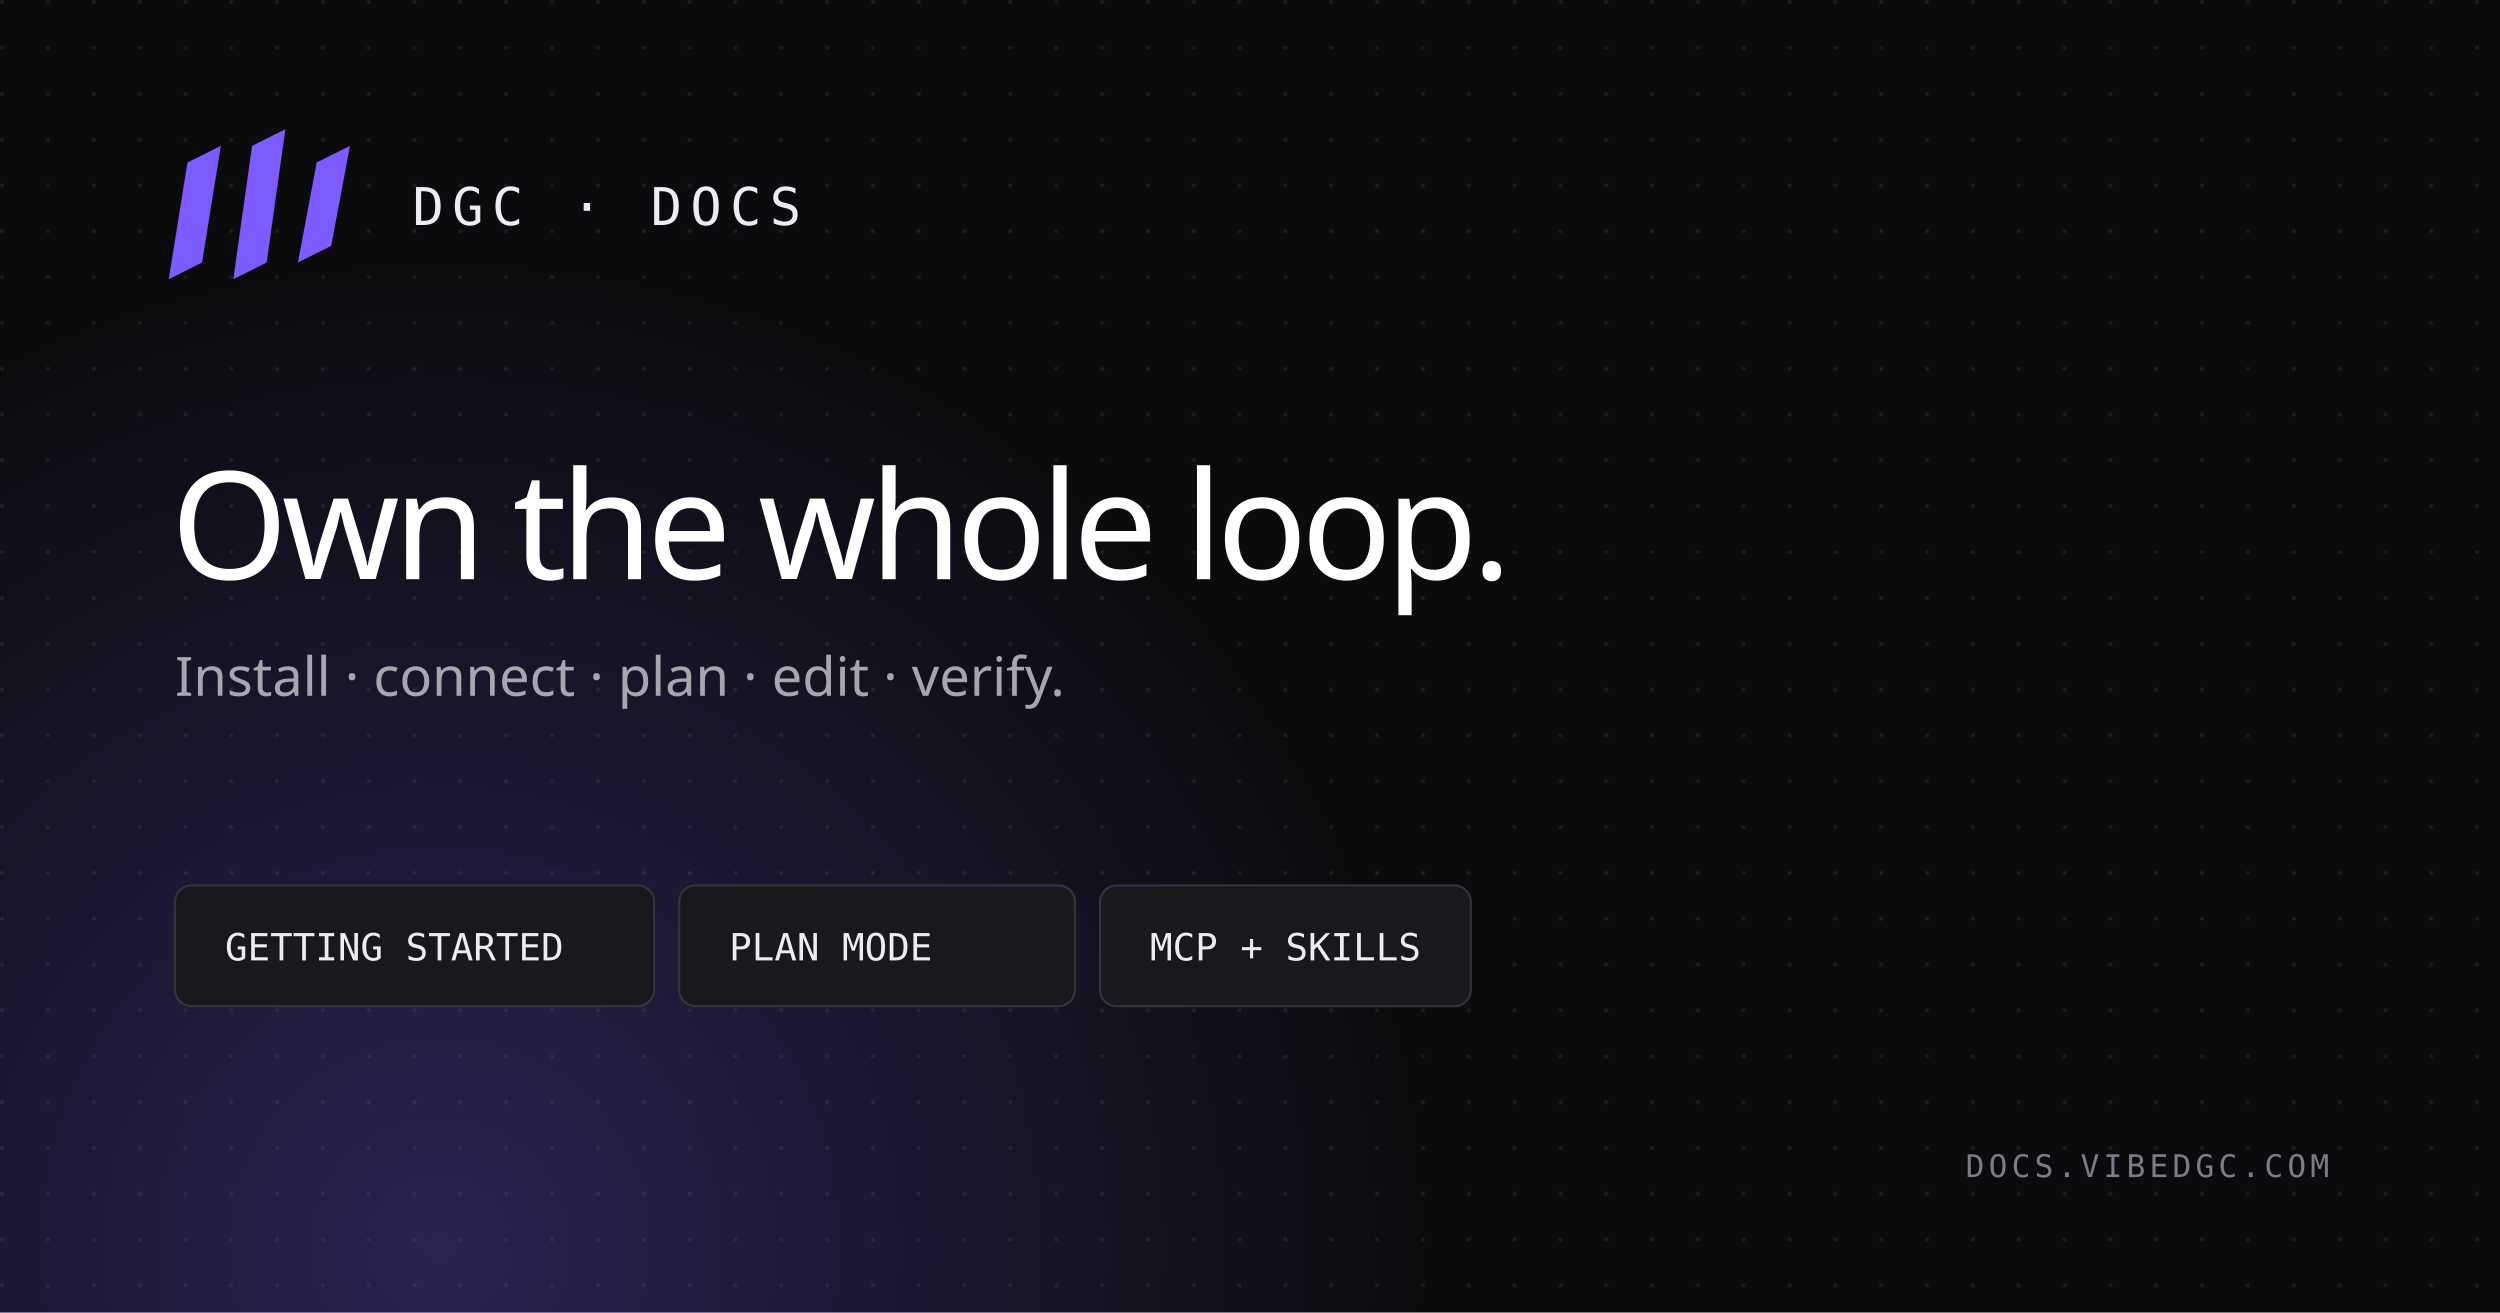
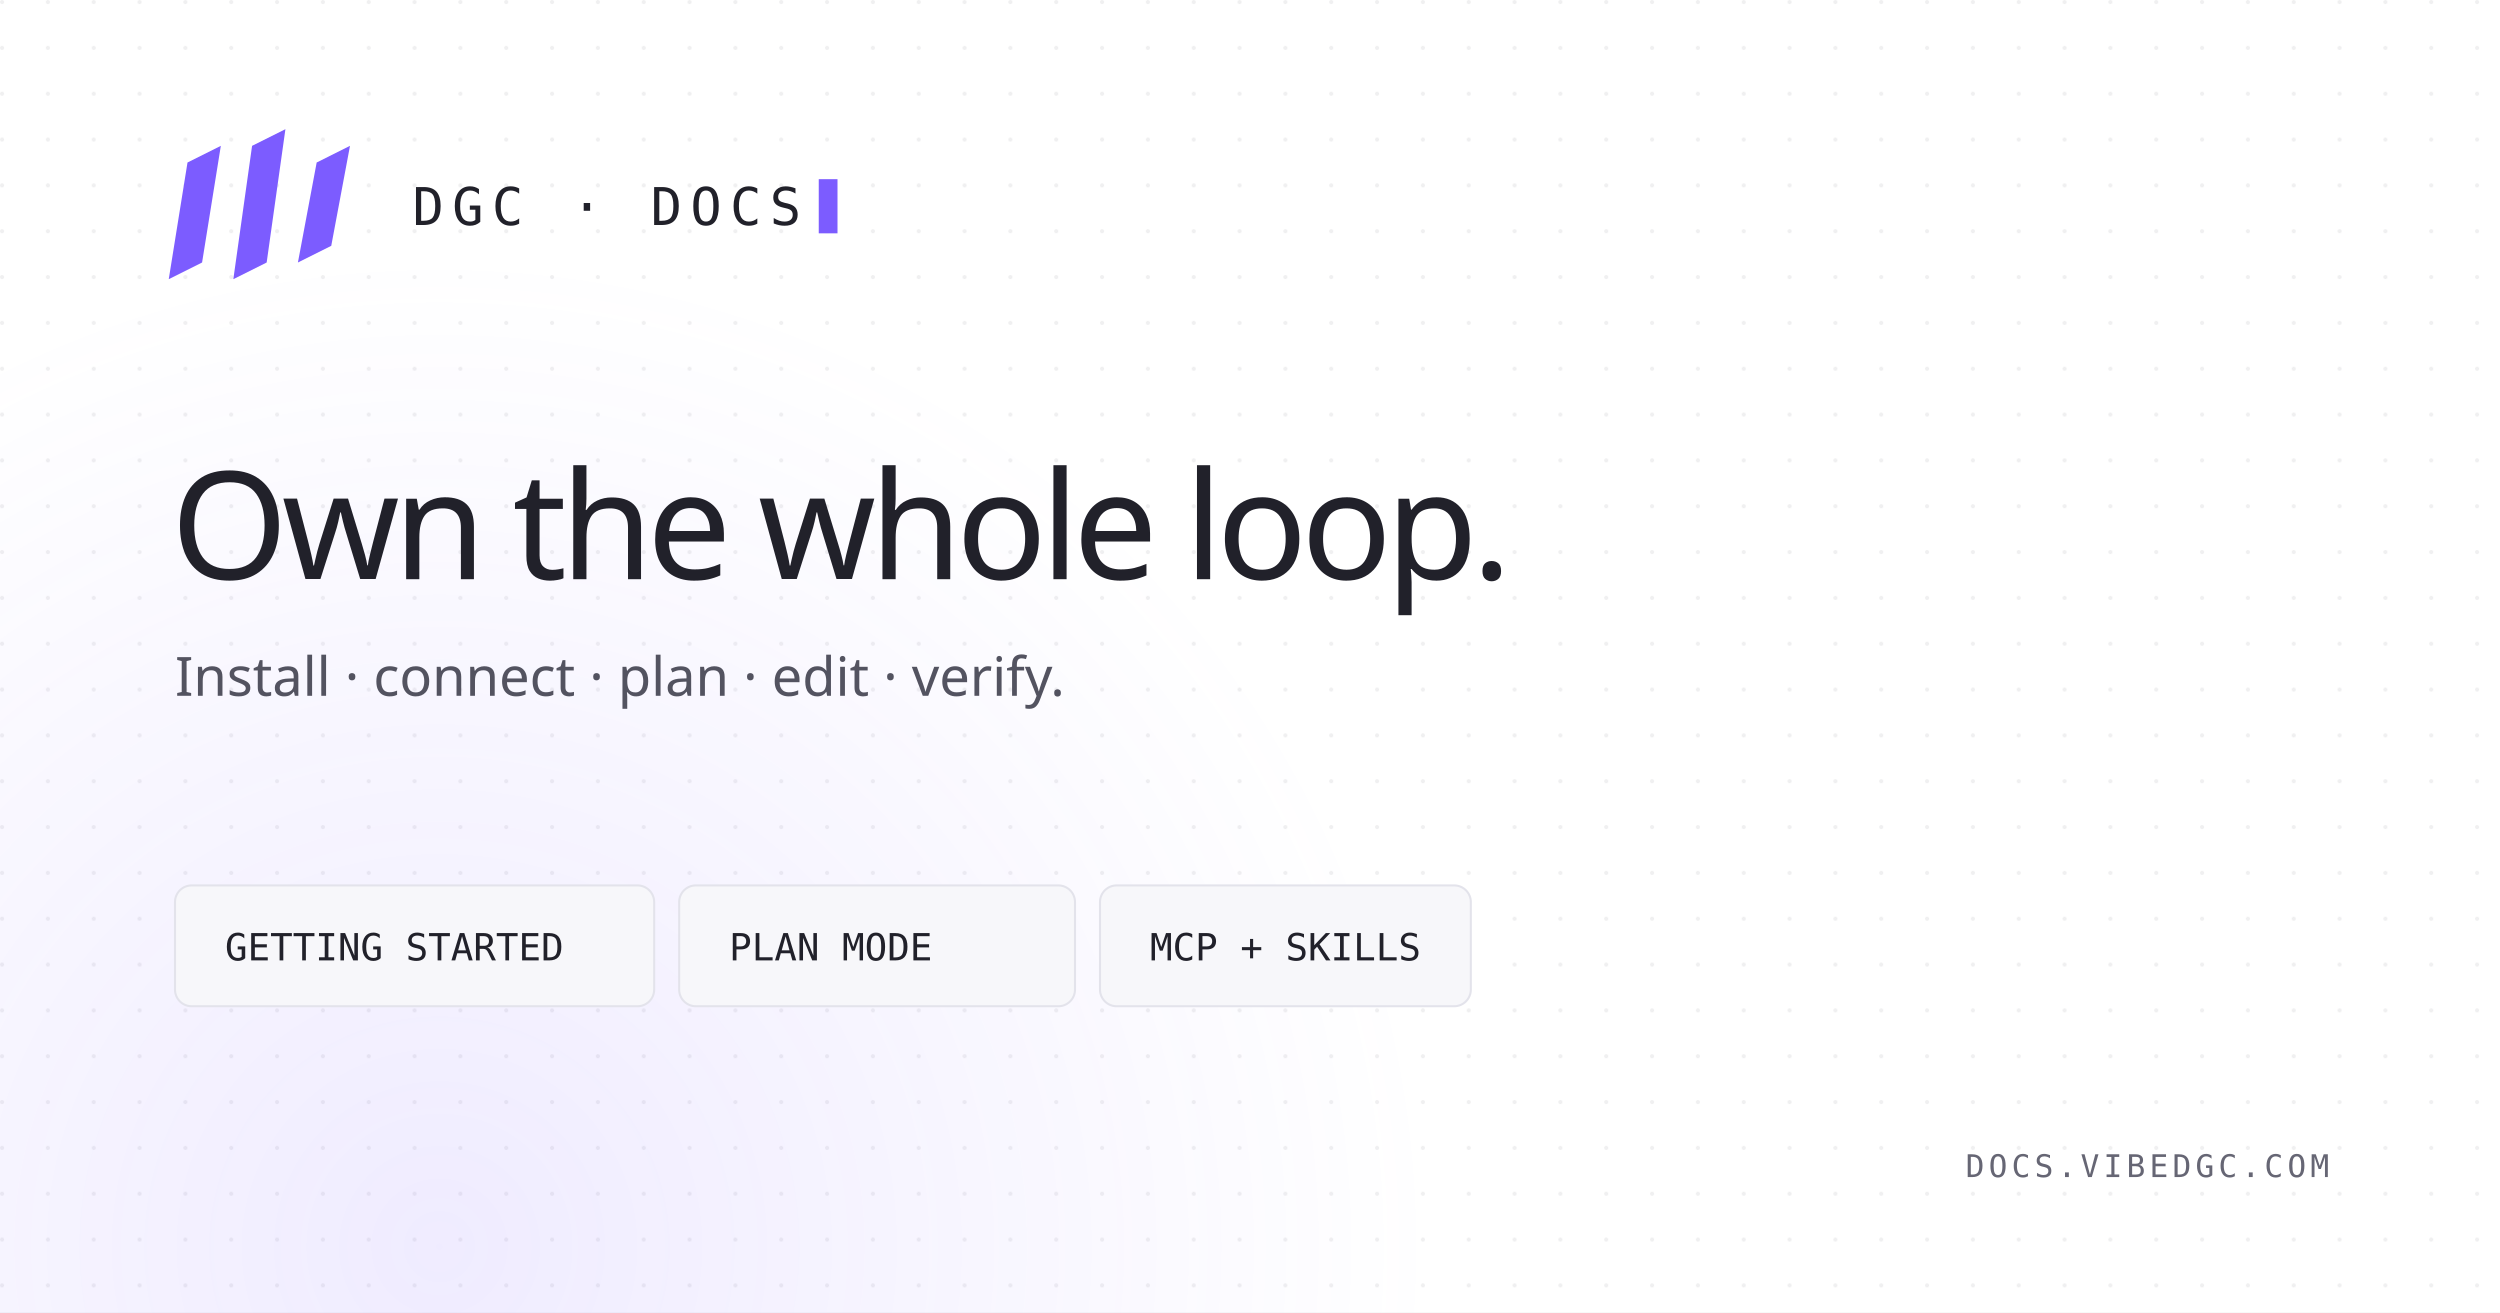
<svg xmlns="http://www.w3.org/2000/svg" width="1200" height="630" viewBox="0 0 1200 630">
  <defs>
    <pattern id="d" width="22" height="22" patternUnits="userSpaceOnUse">
-       <circle cx="1" cy="1" r="1" fill="#fff" opacity=".07" />
+       <circle cx="1" cy="1" r="1" fill="#21212A" opacity=".07" />
    </pattern>
    <radialGradient id="a">
-       <stop stop-color="#7C5CFF" stop-opacity=".28" />
+       <stop stop-color="#7C5CFF" stop-opacity=".12" />
      <stop offset="1" stop-color="#7C5CFF" stop-opacity="0" />
    </radialGradient>
  </defs>
-   <rect width="1200" height="630" fill="#0B0B0D" />
+   <rect width="1200" height="630" fill="#FFFFFF" />
  <rect width="1200" height="630" fill="url(#d)" />
  <circle cx="210" cy="600" r="480" fill="url(#a)" />
  <path d="M106 70 90 78 81 134 97 126Z M137 62 121 70 112 134 128 126Z M168 70 152 78 143 126 159 118Z" fill="#7C5CFF" />
-   <text x="198" y="108" fill="#EDEDF1" font-family="monospace" font-size="25" letter-spacing="4">DGC · DOCS</text>
-   <text x="82" y="278" fill="#fff" font-family="sans-serif" font-size="72" font-weight="500" letter-spacing="-3">Own the whole loop.</text>
-   <text x="84" y="334" fill="#A6A6B0" font-family="sans-serif" font-size="26">Install · connect · plan · edit · verify.</text>
+   <text x="198" y="108" fill="#21212A" font-family="monospace" font-size="25" letter-spacing="4">DGC · DOCS</text>
+   <rect x="393" y="86" width="9" height="26" fill="#7C5CFF" />
+   <text x="82" y="278" fill="#21212A" font-family="sans-serif" font-size="72" font-weight="500" letter-spacing="-3">Own the whole loop.</text>
+   <text x="84" y="334" fill="#535360" font-family="sans-serif" font-size="26">Install · connect · plan · edit · verify.</text>
  <g font-family="monospace" font-size="18">
-     <rect x="84" y="425" width="230" height="58" rx="8" fill="#18181D" stroke="#34343C" />
-     <text x="108" y="461" fill="#EDEDF1">GETTING STARTED</text>
-     <rect x="326" y="425" width="190" height="58" rx="8" fill="#18181D" stroke="#34343C" />
-     <text x="350" y="461" fill="#EDEDF1">PLAN MODE</text>
-     <rect x="528" y="425" width="178" height="58" rx="8" fill="#18181D" stroke="#34343C" />
-     <text x="552" y="461" fill="#EDEDF1">MCP + SKILLS</text>
+     <rect x="84" y="425" width="230" height="58" rx="8" fill="#F7F7FA" stroke="#E3E3EB" />
+     <text x="108" y="461" fill="#21212A">GETTING STARTED</text>
+     <rect x="326" y="425" width="190" height="58" rx="8" fill="#F7F7FA" stroke="#E3E3EB" />
+     <text x="350" y="461" fill="#21212A">PLAN MODE</text>
+     <rect x="528" y="425" width="178" height="58" rx="8" fill="#F7F7FA" stroke="#E3E3EB" />
+     <text x="552" y="461" fill="#21212A">MCP + SKILLS</text>
  </g>
-   <text x="1118" y="565" text-anchor="end" fill="#7C7C88" font-family="monospace" font-size="15" letter-spacing="2">DOCS.VIBEDGC.COM</text>
+   <text x="1118" y="565" text-anchor="end" fill="#666674" font-family="monospace" font-size="15" letter-spacing="2">DOCS.VIBEDGC.COM</text>
</svg>
